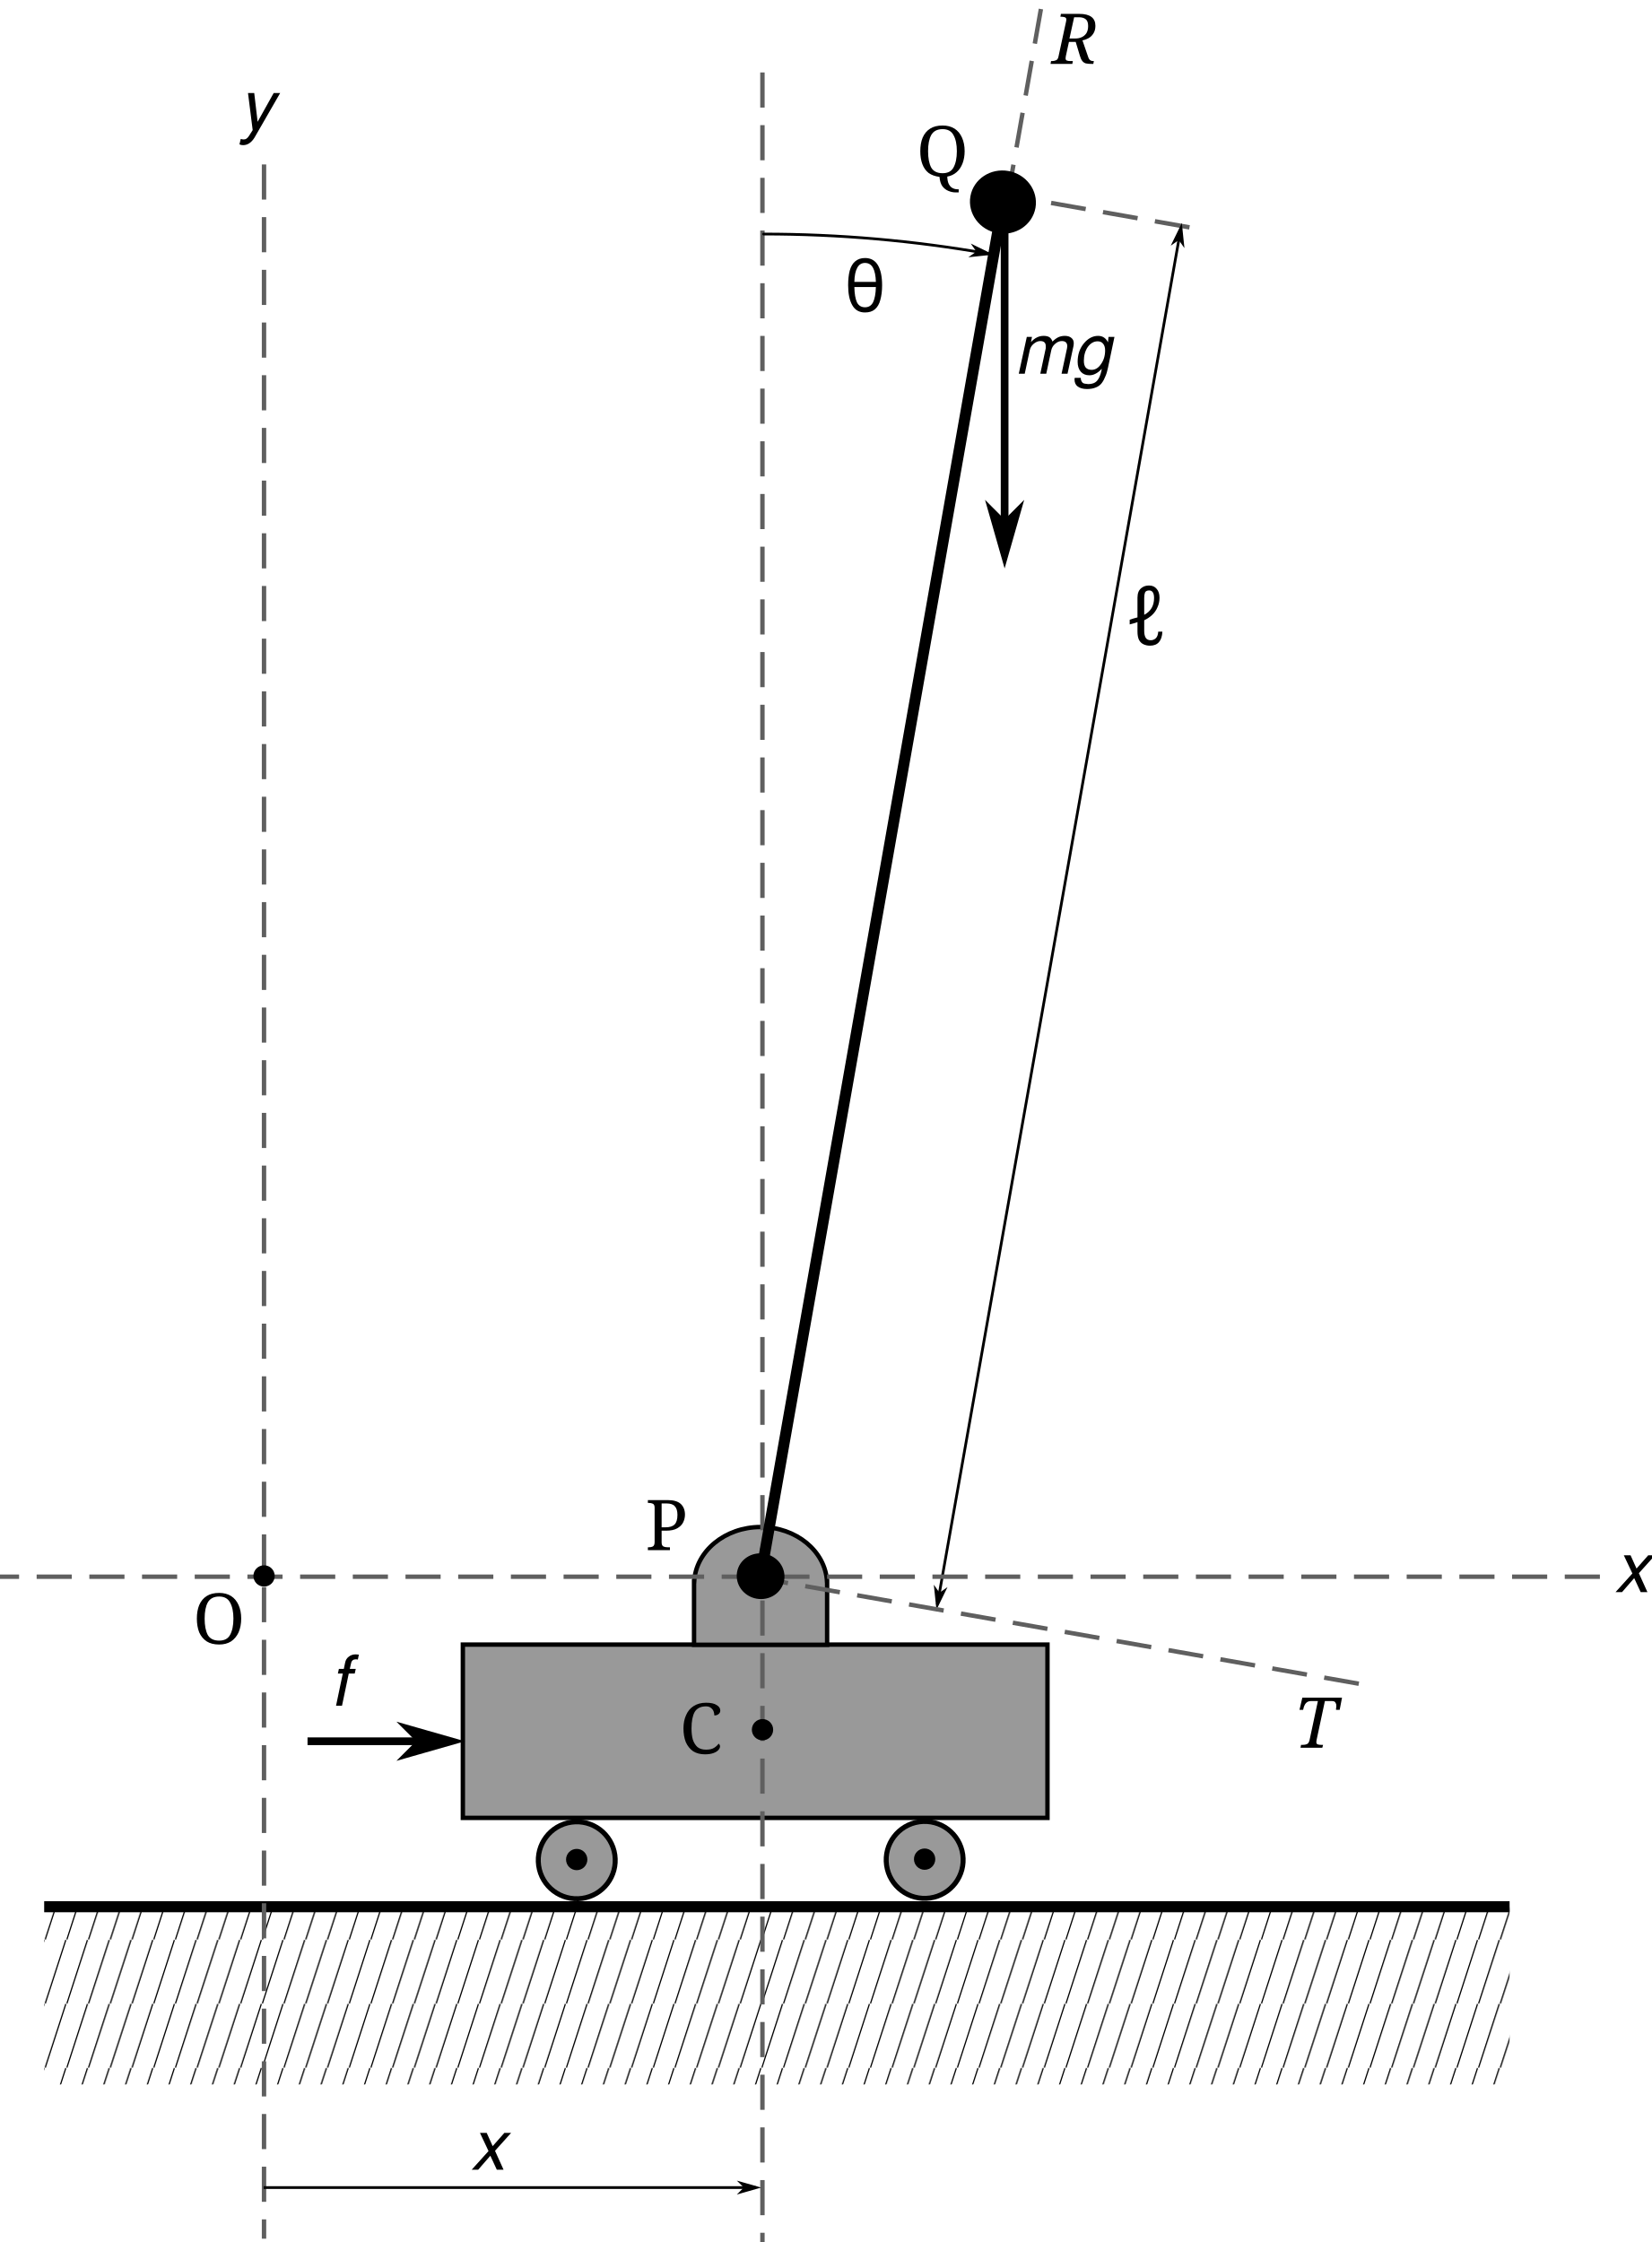
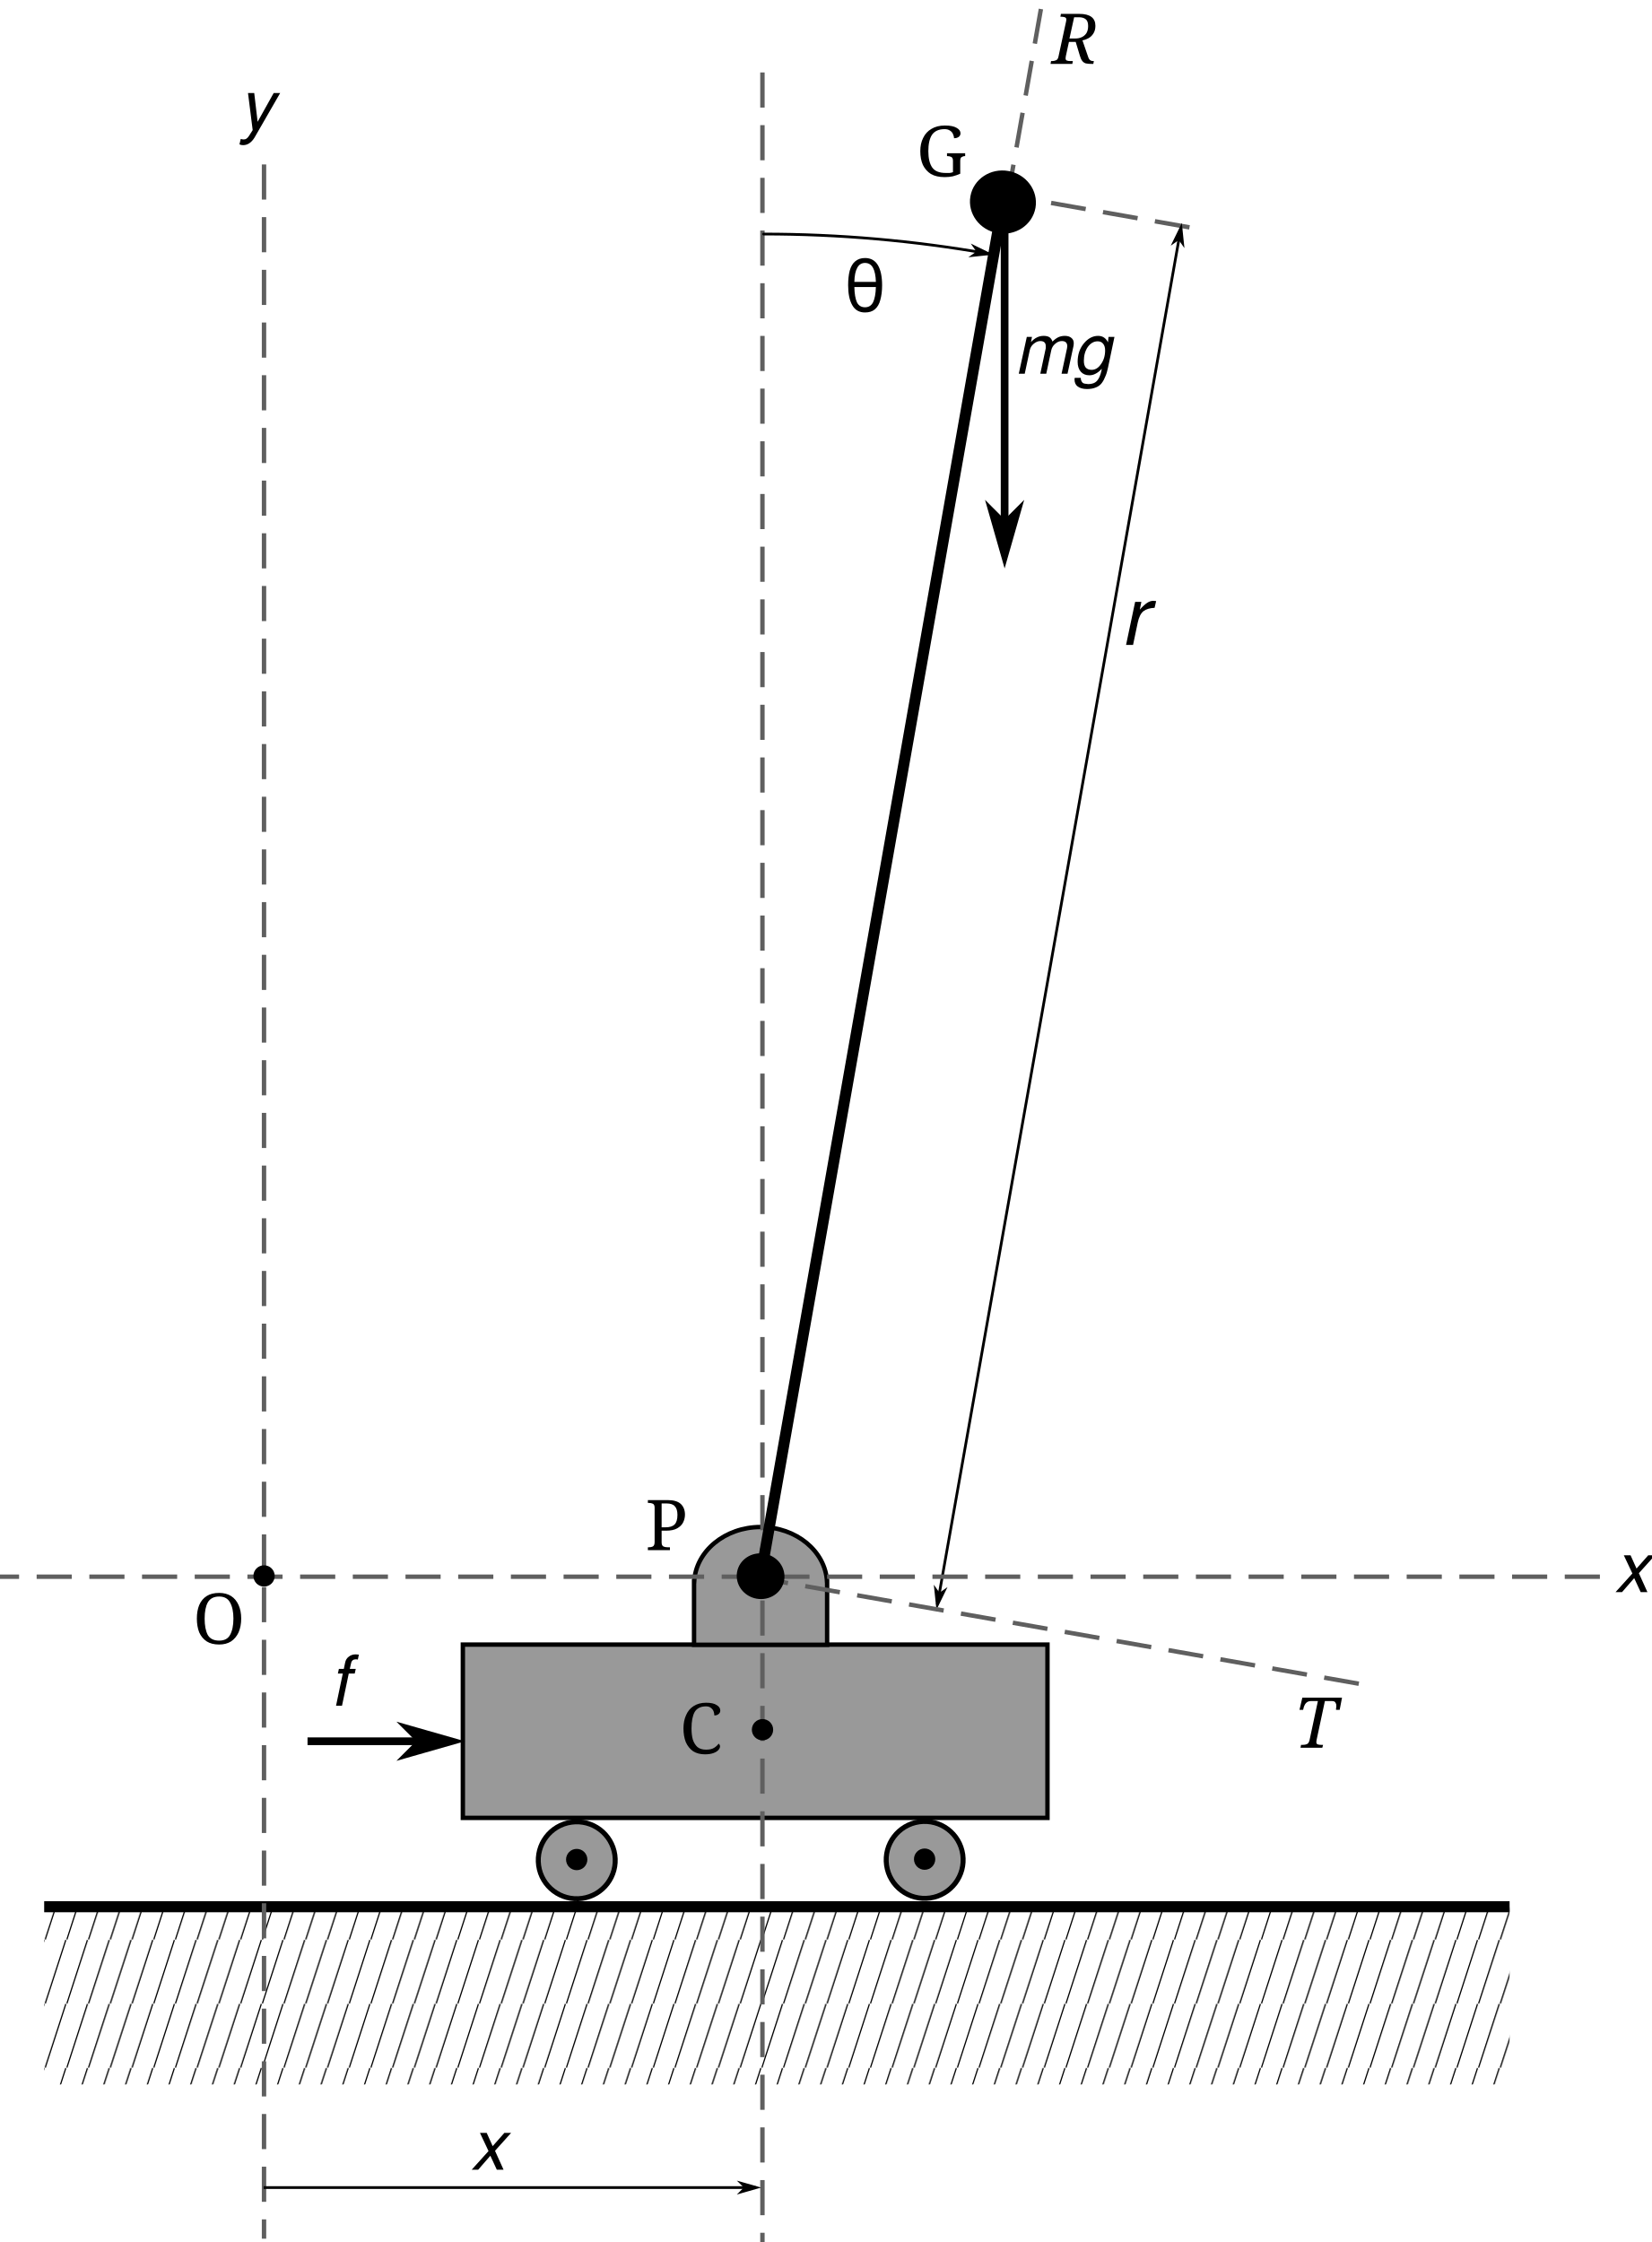
<svg xmlns="http://www.w3.org/2000/svg" xmlns:xlink="http://www.w3.org/1999/xlink" width="99.535mm" height="135.097mm" viewBox="0 0 99.535 135.097" version="1.1" id="svg8">
  <defs id="defs2">
    <marker style="overflow:visible" id="marker1444" refX="0" refY="0" orient="auto">
      <path transform="matrix(-0.4,0,0,-0.4,-4,0)" style="fill:#000000;fill-opacity:1;fill-rule:evenodd;stroke:#000000;stroke-width:1pt;stroke-opacity:1" d="M 0,0 5,-5 -12.5,0 5,5 Z" id="path1442" />
    </marker>
    <marker orient="auto" refY="0" refX="0" id="marker10780" style="overflow:visible">
      <path id="path10778" d="M 0,0 5,-5 -12.5,0 5,5 Z" style="fill:#000000;fill-opacity:1;fill-rule:evenodd;stroke:#000000;stroke-width:1pt;stroke-opacity:1" transform="matrix(0.4,0,0,0.4,4,0)" />
    </marker>
    <marker orient="auto" refY="0" refX="0" id="marker10732" style="overflow:visible">
      <path id="path10730" d="M 0,0 5,-5 -12.5,0 5,5 Z" style="fill:#000000;fill-opacity:1;fill-rule:evenodd;stroke:#000000;stroke-width:1pt;stroke-opacity:1" transform="matrix(-0.4,0,0,-0.4,-4,0)" />
    </marker>
    <marker style="overflow:visible" id="marker10005" refX="0" refY="0" orient="auto">
      <path transform="matrix(-0.4,0,0,-0.4,-4,0)" style="fill:#000000;fill-opacity:1;fill-rule:evenodd;stroke:#000000;stroke-width:1pt;stroke-opacity:1" d="M 0,0 5,-5 -12.5,0 5,5 Z" id="path10003" />
    </marker>
    <marker orient="auto" refY="0" refX="0" id="marker8732" style="overflow:visible">
      <path id="path8730" d="M 0,0 5,-5 -12.5,0 5,5 Z" style="fill:#000000;fill-opacity:1;fill-rule:evenodd;stroke:#000000;stroke-width:1pt;stroke-opacity:1" transform="matrix(-0.4,0,0,-0.4,-4,0)" />
    </marker>
    <marker orient="auto" refY="0" refX="0" id="marker8638" style="overflow:visible">
      <path id="path8636" style="fill:#000000;fill-opacity:0;fill-rule:evenodd;stroke:#5f5f5f;stroke-width:0.625;stroke-linejoin:round;stroke-opacity:1" d="M 8.719,4.034 -2.207,0.016 8.719,-4.002 c -1.745,2.372 -1.735,5.617 -6e-7,8.035 z" transform="matrix(-1.1,0,0,-1.1,-1.1,0)" />
    </marker>
    <marker orient="auto" refY="0" refX="0" id="Arrow2Lend" style="overflow:visible">
      <path id="path6410" style="fill:#000000;fill-opacity:0;fill-rule:evenodd;stroke:#5f5f5f;stroke-width:0.625;stroke-linejoin:round;stroke-opacity:1" d="M 8.719,4.034 -2.207,0.016 8.719,-4.002 c -1.745,2.372 -1.735,5.617 -6e-7,8.035 z" transform="matrix(-1.1,0,0,-1.1,-1.1,0)" />
    </marker>
    <marker orient="auto" refY="0" refX="0" id="Arrow1Send" style="overflow:visible">
      <path id="path6404" d="M 0,0 5,-5 -12.5,0 5,5 Z" style="fill:#000000;fill-opacity:0;fill-rule:evenodd;stroke:#5f5f5f;stroke-width:1pt;stroke-opacity:1" transform="matrix(-0.2,0,0,-0.2,-1.2,0)" />
    </marker>
    <marker orient="auto" refY="0" refX="0" id="marker8378" style="overflow:visible">
      <path id="path8376" d="M 0,0 5,-5 -12.5,0 5,5 Z" style="fill:#000000;fill-opacity:0;fill-rule:evenodd;stroke:#5f5f5f;stroke-width:1pt;stroke-opacity:1" transform="matrix(-0.8,0,0,-0.8,-10,0)" />
    </marker>
    <marker orient="auto" refY="0" refX="0" id="marker8302" style="overflow:visible">
      <path id="path8300" d="M 0,0 5,-5 -12.5,0 5,5 Z" style="fill:#000000;fill-opacity:0;fill-rule:evenodd;stroke:#5f5f5f;stroke-width:1pt;stroke-opacity:1" transform="matrix(0.4,0,0,0.4,4,0)" />
    </marker>
    <marker orient="auto" refY="0" refX="0" id="marker8232" style="overflow:visible">
      <path id="path8230" d="M 0,0 5,-5 -12.5,0 5,5 Z" style="fill:#000000;fill-opacity:0;fill-rule:evenodd;stroke:#5f5f5f;stroke-width:1pt;stroke-opacity:1" transform="matrix(-0.8,0,0,-0.8,-10,0)" />
    </marker>
    <marker orient="auto" refY="0" refX="0" id="TriangleOutL" style="overflow:visible">
      <path id="path6531" d="M 5.77,0 -2.88,5 V -5 Z" style="fill:#5f5f5f;fill-opacity:1;fill-rule:evenodd;stroke:#5f5f5f;stroke-width:1pt;stroke-opacity:1" transform="scale(0.8)" />
    </marker>
    <marker orient="auto" refY="0" refX="0" id="Arrow2Lstart" style="overflow:visible">
      <path id="path6407" style="fill:#000000;fill-opacity:0;fill-rule:evenodd;stroke:#5f5f5f;stroke-width:0.625;stroke-linejoin:round;stroke-opacity:1" d="M 8.719,4.034 -2.207,0.016 8.719,-4.002 c -1.745,2.372 -1.735,5.617 -6e-7,8.035 z" transform="matrix(1.1,0,0,1.1,1.1,0)" />
    </marker>
    <marker orient="auto" refY="0" refX="0" id="Arrow1Lend" style="overflow:visible">
      <path id="path6392" d="M 0,0 5,-5 -12.5,0 5,5 Z" style="fill:#000000;fill-opacity:0;fill-rule:evenodd;stroke:#5f5f5f;stroke-width:1pt;stroke-opacity:1" transform="matrix(-0.8,0,0,-0.8,-10,0)" />
    </marker>
    <marker orient="auto" refY="0" refX="0" id="marker8006" style="overflow:visible">
      <path id="path8004" d="M 0,0 5,-5 -12.5,0 5,5 Z" style="fill:#000000;fill-opacity:0;fill-rule:evenodd;stroke:#5f5f5f;stroke-width:1pt;stroke-opacity:1" transform="matrix(0.8,0,0,0.8,10,0)" />
    </marker>
    <marker orient="auto" refY="0" refX="0" id="Arrow1Lstart" style="overflow:visible">
      <path id="path6389" d="M 0,0 5,-5 -12.5,0 5,5 Z" style="fill:#000000;fill-opacity:0;fill-rule:evenodd;stroke:#5f5f5f;stroke-width:1pt;stroke-opacity:1" transform="matrix(0.8,0,0,0.8,10,0)" />
    </marker>
    <marker orient="auto" refY="0" refX="0" id="Arrow1Mend" style="overflow:visible">
      <path id="path6398" d="M 0,0 5,-5 -12.5,0 5,5 Z" style="fill:#5f5f5f;fill-opacity:1;fill-rule:evenodd;stroke:#5f5f5f;stroke-width:1pt;stroke-opacity:1" transform="matrix(-0.4,0,0,-0.4,-4,0)" />
    </marker>
    <marker orient="auto" refY="0" refX="0" id="Arrow1Mstart" style="overflow:visible">
      <path id="path6395" d="M 0,0 5,-5 -12.5,0 5,5 Z" style="fill:#5f5f5f;fill-opacity:1;fill-rule:evenodd;stroke:#5f5f5f;stroke-width:1pt;stroke-opacity:1" transform="matrix(0.4,0,0,0.4,4,0)" />
    </marker>
    <pattern xlink:href="#pattern6272" id="pattern6279" patternTransform="matrix(0.07075792,0,0,0.08563973,155.034,168.7696)" />
    <pattern xlink:href="#pattern6220" id="pattern6225" patternTransform="matrix(0.05595892,0,0,0.06404333,120.7069,209.0701)" />
    <pattern patternUnits="userSpaceOnUse" width="507.903" height="33.138" patternTransform="matrix(0.2645833,0,0,0.2645833,3.079773,147.7084)" id="pattern4696">
      <rect y="1.134" x="1.134" height="30.87" width="505.635" id="rect4694" style="fill:#000000;stroke:#000000;stroke-width:2.268;stroke-linecap:round;stroke-linejoin:miter;stroke-miterlimit:4;stroke-dasharray:none;stroke-opacity:1;paint-order:stroke markers fill" />
    </pattern>
    <pattern patternUnits="userSpaceOnUse" width="44.551" height="94.098" patternTransform="matrix(0.2645833,0,0,0.2645833,120.7069,209.0701)" id="pattern6220">
      <path id="path6218" d="M 44.098,0.211 0.453,93.887" style="fill:none;fill-rule:evenodd;stroke:#000000;stroke-width:1px;stroke-linecap:butt;stroke-linejoin:miter;stroke-opacity:1" />
    </pattern>
    <pattern patternUnits="userSpaceOnUse" width="24.028" height="63.733" patternTransform="matrix(0.2645833,0,0,0.2645833,168.9079,97.18906)" id="pattern6250">
      <path id="path6248" d="M 22.659,0.464 1.369,63.269" style="fill:none;fill-rule:evenodd;stroke:#000000;stroke-width:2.891;stroke-linecap:butt;stroke-linejoin:miter;stroke-miterlimit:4;stroke-dasharray:none;stroke-opacity:1" />
    </pattern>
    <pattern patternUnits="userSpaceOnUse" width="22.21" height="50.423" patternTransform="matrix(0.2645833,0,0,0.2645833,168.726,74.02414)" id="pattern6261">
      <path id="path6259" d="M 21.75,0.196 0.46,50.227" style="fill:none;fill-rule:evenodd;stroke:#000000;stroke-width:1px;stroke-linecap:butt;stroke-linejoin:miter;stroke-opacity:1" />
    </pattern>
    <pattern patternUnits="userSpaceOnUse" width="18.495" height="45.074" patternTransform="matrix(0.2645833,0,0,0.2645833,110.0011,151.6215)" id="pattern6272">
      <path id="path6270" d="M 18.03,0.183 0.465,44.892" style="fill:none;fill-rule:evenodd;stroke:#000000;stroke-width:1px;stroke-linecap:butt;stroke-linejoin:miter;stroke-opacity:1" />
    </pattern>
    <marker style="overflow:visible" id="marker1444-6" refX="0" refY="0" orient="auto">
      <path transform="matrix(-0.4,0,0,-0.4,-4,0)" style="fill:#000000;fill-opacity:1;fill-rule:evenodd;stroke:#000000;stroke-width:1pt;stroke-opacity:1" d="M 0,0 5,-5 -12.5,0 5,5 Z" id="path1442-3" />
    </marker>
  </defs>
  <g id="layer1" transform="translate(-45.03297,-17.14816)">
    <g id="g9264">
      <path id="rect4520" d="m 72.922,116.247 h 35.225 v 10.442 H 72.922 Z" style="fill:#999999;stroke:#000000;stroke-width:0.265;stroke-miterlimit:4;stroke-dasharray:none;stroke-opacity:1" />
      <path id="rect4524" d="m 90.861,109.162 a 4.009,3.447 0 0 0 -4,3.29 h -0.009 v 0.158 3.648 h 8.018 v -3.648 -0.158 h -0.006 a 4.009,3.447 0 0 0 -4.003,-3.29 z" style="fill:#999999;stroke:#000000;stroke-width:0.265;stroke-linejoin:miter;stroke-miterlimit:4;stroke-dasharray:none;stroke-opacity:1" />
    </g>
    <g id="g4645" transform="translate(26.18572,-15.04752)">
      <circle r="2.168" transform="rotate(82.08517)" cy="-33.219" cx="150.297" id="path4637" style="fill:#999999;stroke:#000000;stroke-width:0.6;stroke-linecap:round;stroke-linejoin:miter;stroke-miterlimit:4;stroke-dasharray:none;stroke-opacity:1;paint-order:stroke markers fill" />
      <circle r="0.342" cy="144.246" cx="53.596" id="path4641" style="fill:#000000;stroke:#000000;stroke-width:0.6;stroke-linecap:round;stroke-linejoin:miter;stroke-miterlimit:4;stroke-dasharray:none;stroke-opacity:1;paint-order:stroke markers fill" />
    </g>
    <g transform="translate(47.14899,-15.07008)" id="g4645-9">
      <circle r="2.168" transform="rotate(82.08517)" cy="-33.219" cx="150.297" id="path4637-7" style="fill:#999999;stroke:#000000;stroke-width:0.6;stroke-linecap:round;stroke-linejoin:miter;stroke-miterlimit:4;stroke-dasharray:none;stroke-opacity:1;paint-order:stroke markers fill" />
      <circle r="0.342" cy="144.246" cx="53.596" id="path4641-0" style="fill:#000000;stroke:#000000;stroke-width:0.6;stroke-linecap:round;stroke-linejoin:miter;stroke-miterlimit:4;stroke-dasharray:none;stroke-opacity:1;paint-order:stroke markers fill" />
    </g>
    <path style="fill:url(#pattern6279);fill-opacity:1;fill-rule:nonzero;stroke:none;stroke-width:0.7;stroke-linecap:round;stroke-linejoin:miter;stroke-miterlimit:4;stroke-dasharray:none;stroke-opacity:1;paint-order:stroke markers fill" d="M 47.695,132.043 H 135.992 v 10.708 H 47.695 Z" id="rect6213" />
    <path style="fill:none;fill-rule:evenodd;stroke:#000000;stroke-width:0.665;stroke-linecap:butt;stroke-linejoin:miter;stroke-miterlimit:4;stroke-dasharray:none;stroke-opacity:1" d="M 47.695,132.043 H 135.992" id="path6307" />
    <path style="fill:none;fill-rule:evenodd;stroke:#5f5f5f;stroke-width:0.265;stroke-linecap:butt;stroke-linejoin:miter;stroke-miterlimit:4;stroke-dasharray:2.117, 1.058;stroke-dashoffset:2.646;stroke-opacity:1" d="M 90.972,20.985 V 152.245" id="path6311" />
    <path style="fill:none;fill-rule:evenodd;stroke:#5f5f5f;stroke-width:0.265;stroke-linecap:butt;stroke-linejoin:miter;stroke-miterlimit:4;stroke-dasharray:2.117, 1.058;stroke-dashoffset:2.646;stroke-opacity:1" d="M 60.941,26.528 V 152.045" id="path6311-9" />
    <path style="fill:none;fill-opacity:0;fill-rule:nonzero;stroke:#000000;stroke-width:0.165;stroke-linecap:round;stroke-linejoin:miter;stroke-miterlimit:4;stroke-dasharray:none;stroke-dashoffset:10;stroke-opacity:1;marker-end:url(#marker8732);paint-order:stroke markers fill" d="m 91.042,31.251 c 4.537,0 9.066,0.396 13.534,1.184" id="path7648-7" />
    <flowRoot xml:space="preserve" id="flowRoot9979" style="font-style:normal;font-weight:normal;font-size:40px;line-height:125%;font-family:sans-serif;letter-spacing:0px;word-spacing:0px;fill:#000000;fill-opacity:1;stroke:none;stroke-width:1px;stroke-linecap:butt;stroke-linejoin:miter;stroke-opacity:1" transform="scale(0.2645833)">
      <flowRegion id="flowRegion9981">
        <rect id="rect9983" width="156.978" height="86.974" x="517.602" y="83.78" />
      </flowRegion>
      <flowPara id="flowPara9985" />
    </flowRoot>
    <text xml:space="preserve" style="font-style:normal;font-weight:normal;font-size:4.939px;line-height:100%;font-family:sans-serif;letter-spacing:0px;word-spacing:0px;fill:#000000;fill-opacity:1;stroke:none;stroke-width:0.265px;stroke-linecap:butt;stroke-linejoin:miter;stroke-opacity:1" x="95.902" y="35.928" id="text9989">
      <tspan id="tspan9987" x="95.902" y="35.928" style="font-style:normal;font-variant:normal;font-weight:normal;font-stretch:normal;font-size:4.233px;line-height:100%;font-family:sans-serif;-inkscape-font-specification:'sans-serif, Normal';font-variant-ligatures:normal;font-variant-caps:normal;font-variant-numeric:normal;font-feature-settings:normal;text-align:start;writing-mode:lr-tb;text-anchor:start;stroke-width:0.265px">θ</tspan>
    </text>
    <path style="fill:none;fill-opacity:1;fill-rule:evenodd;stroke:#000000;stroke-width:0.165;stroke-linecap:butt;stroke-linejoin:miter;stroke-miterlimit:4;stroke-dasharray:none;stroke-opacity:1;marker-end:url(#marker10005)" d="m 60.919,148.965 h 29.654" id="path9995" />
    <text xml:space="preserve" style="font-style:normal;font-weight:normal;font-size:4.939px;line-height:100%;font-family:sans-serif;letter-spacing:0px;word-spacing:0px;fill:#000000;fill-opacity:1;stroke:none;stroke-width:0.265px;stroke-linecap:butt;stroke-linejoin:miter;stroke-opacity:1" x="73.453" y="147.891" id="text9989-5">
      <tspan id="tspan9987-9" x="73.453" y="147.891" style="font-style:normal;font-variant:normal;font-weight:normal;font-stretch:normal;font-size:4.233px;line-height:100%;font-family:sans-serif;-inkscape-font-specification:'sans-serif, Normal';font-variant-ligatures:normal;font-variant-caps:normal;font-variant-numeric:normal;font-feature-settings:normal;text-align:start;writing-mode:lr-tb;text-anchor:start;fill:#000000;fill-opacity:1;stroke-width:0.265px">𝑥</tspan>
    </text>
    <path style="fill:none;fill-rule:evenodd;stroke:#5f5f5f;stroke-width:0.265;stroke-linecap:butt;stroke-linejoin:miter;stroke-miterlimit:4;stroke-dasharray:2.117, 1.058;stroke-dashoffset:2.646;stroke-opacity:1" d="M 117.225,30.94 105.785,28.922" id="path6311-9-3-6" />
    <path style="fill:none;fill-rule:evenodd;stroke:#000000;stroke-width:0.165;stroke-linecap:butt;stroke-linejoin:miter;stroke-miterlimit:4;stroke-dasharray:none;stroke-dashoffset:2.65;stroke-opacity:1;marker-start:url(#marker10780);marker-end:url(#marker10732)" d="M 116.186,30.903 101.513,113.833" id="path6311-3" />
    <text xml:space="preserve" style="font-style:normal;font-variant:normal;font-weight:normal;font-stretch:normal;font-size:4.939px;line-height:100%;font-family:sans-serif;-inkscape-font-specification:'sans-serif, Normal';font-variant-ligatures:normal;font-variant-caps:normal;font-variant-numeric:normal;font-feature-settings:normal;text-align:start;letter-spacing:0px;word-spacing:0px;writing-mode:lr-tb;text-anchor:start;fill:#000000;fill-opacity:1;stroke:none;stroke-width:0.265px;stroke-linecap:butt;stroke-linejoin:miter;stroke-opacity:1" x="112.837" y="56.006" id="text9989-5-0-7">
-       <tspan id="tspan9987-9-4-4" x="112.837" y="56.006" style="font-style:normal;font-variant:normal;font-weight:normal;font-stretch:normal;font-size:4.939px;line-height:100%;font-family:sans-serif;-inkscape-font-specification:'sans-serif, Normal';font-variant-ligatures:normal;font-variant-caps:normal;font-variant-numeric:normal;font-feature-settings:normal;text-align:start;writing-mode:lr-tb;text-anchor:start;fill:#000000;fill-opacity:1;stroke-width:0.265px">ℓ</tspan>
+       <tspan id="tspan9987-9-4-4" x="112.837" y="56.006" style="font-style:normal;font-variant:normal;font-weight:normal;font-stretch:normal;font-size:4.939px;line-height:100%;font-family:sans-serif;-inkscape-font-specification:'sans-serif, Normal';font-variant-ligatures:normal;font-variant-caps:normal;font-variant-numeric:normal;font-feature-settings:normal;text-align:start;writing-mode:lr-tb;text-anchor:start;fill:#000000;fill-opacity:1;stroke-width:0.265px">𝑟</tspan>
    </text>
    <circle style="fill:#000000;stroke:#000000;stroke-width:0.6;stroke-linecap:round;stroke-linejoin:miter;stroke-miterlimit:4;stroke-dasharray:none;stroke-opacity:1;paint-order:stroke markers fill" id="path4641-7" cx="91.484" cy="112.485" r="0.342" />
    <text xml:space="preserve" style="font-style:normal;font-weight:normal;font-size:4.939px;line-height:100%;font-family:sans-serif;letter-spacing:0px;word-spacing:0px;fill:#000000;fill-opacity:1;stroke:none;stroke-width:0.265px;stroke-linecap:butt;stroke-linejoin:miter;stroke-opacity:1" x="59.804" y="24.972" id="text9989-5-5">
      <tspan id="tspan9987-9-3" x="59.804" y="24.972" style="font-style:normal;font-variant:normal;font-weight:normal;font-stretch:normal;font-size:4.233px;line-height:100%;font-family:sans-serif;-inkscape-font-specification:'sans-serif, Normal';font-variant-ligatures:normal;font-variant-caps:normal;font-variant-numeric:normal;font-feature-settings:normal;text-align:start;writing-mode:lr-tb;text-anchor:start;fill:#000000;fill-opacity:1;stroke-width:0.265px">𝑦</tspan>
    </text>
    <path style="fill:none;fill-rule:evenodd;stroke:#5f5f5f;stroke-width:0.265;stroke-linecap:butt;stroke-linejoin:miter;stroke-miterlimit:4;stroke-dasharray:2.117, 1.058;stroke-dashoffset:2.646;stroke-opacity:1" d="M 141.962,112.156 H 45.033" id="path6311-9-5" />
    <text xml:space="preserve" style="font-style:normal;font-weight:normal;font-size:4.939px;line-height:100%;font-family:sans-serif;letter-spacing:0px;word-spacing:0px;fill:#000000;fill-opacity:1;stroke:none;stroke-width:0.265px;stroke-linecap:butt;stroke-linejoin:miter;stroke-opacity:1" x="142.376" y="113.085" id="text9989-5-6">
      <tspan id="tspan9987-9-8" x="142.376" y="113.085" style="font-style:normal;font-variant:normal;font-weight:normal;font-stretch:normal;font-size:4.233px;line-height:100%;font-family:sans-serif;-inkscape-font-specification:'sans-serif, Normal';font-variant-ligatures:normal;font-variant-caps:normal;font-variant-numeric:normal;font-feature-settings:normal;text-align:start;writing-mode:lr-tb;text-anchor:start;fill:#000000;fill-opacity:1;stroke-width:0.265px">𝑥</tspan>
    </text>
    <circle style="fill:#000000;stroke:#000000;stroke-width:0.6;stroke-linecap:round;stroke-linejoin:miter;stroke-miterlimit:4;stroke-dasharray:none;stroke-opacity:1;paint-order:stroke markers fill" id="path4641-7-1" cx="60.944" cy="112.11" r="0.342" />
    <path style="fill:none;fill-rule:evenodd;stroke:#5f5f5f;stroke-width:0.265;stroke-linecap:butt;stroke-linejoin:miter;stroke-miterlimit:4;stroke-dasharray:2.117, 1.058;stroke-dashoffset:2.646;stroke-opacity:1" d="m 107.844,17.171 -1.971,11.176" id="path6311-9-4" />
    <path style="fill:none;fill-rule:evenodd;stroke:#5f5f5f;stroke-width:0.265;stroke-linecap:butt;stroke-linejoin:miter;stroke-miterlimit:4;stroke-dasharray:2.117, 1.058;stroke-dashoffset:2.646;stroke-opacity:1" d="M 127.427,118.697 90.976,112.27" id="path6311-9-8" />
    <path style="fill:none;fill-rule:evenodd;stroke:#000000;stroke-width:0.465;stroke-linecap:butt;stroke-linejoin:miter;stroke-miterlimit:4;stroke-dasharray:none;stroke-opacity:1;marker-end:url(#marker1444)" d="m 105.565,29.978 c 0,19.05 0,20.505 0,20.505" id="path503" />
    <text xml:space="preserve" style="font-style:normal;font-variant:normal;font-weight:normal;font-stretch:normal;font-size:4.233px;line-height:100%;font-family:sans-serif;-inkscape-font-specification:'sans-serif, Normal';font-variant-ligatures:normal;font-variant-caps:normal;font-variant-numeric:normal;font-feature-settings:normal;text-align:start;letter-spacing:0px;word-spacing:0px;writing-mode:lr-tb;text-anchor:start;fill:#000000;fill-opacity:1;stroke:none;stroke-width:0.265px;stroke-linecap:butt;stroke-linejoin:miter;stroke-opacity:1" x="106.34" y="39.668" id="text9989-5-3">
      <tspan id="tspan9987-9-86" x="106.34" y="39.668" style="font-style:normal;font-variant:normal;font-weight:normal;font-stretch:normal;font-size:4.233px;line-height:100%;font-family:sans-serif;-inkscape-font-specification:'sans-serif, Normal';font-variant-ligatures:normal;font-variant-caps:normal;font-variant-numeric:normal;font-feature-settings:normal;text-align:start;writing-mode:lr-tb;text-anchor:start;fill:#000000;fill-opacity:1;stroke-width:0.265px">𝑚𝑔</tspan>
    </text>
    <path style="fill:none;fill-rule:evenodd;stroke:#000000;stroke-width:0.465;stroke-linecap:butt;stroke-linejoin:miter;stroke-miterlimit:4;stroke-dasharray:none;stroke-opacity:1;marker-end:url(#marker1444-6)" d="m 63.563,122.072 c 7.962,0 8.571,0 8.571,0" id="path503-6" />
    <text xml:space="preserve" style="font-style:normal;font-variant:normal;font-weight:normal;font-stretch:normal;font-size:4.233px;line-height:100%;font-family:sans-serif;-inkscape-font-specification:'sans-serif, Normal';font-variant-ligatures:normal;font-variant-caps:normal;font-variant-numeric:normal;font-feature-settings:normal;text-align:start;letter-spacing:0px;word-spacing:0px;writing-mode:lr-tb;text-anchor:start;fill:#000000;fill-opacity:1;stroke:none;stroke-width:0.265px;stroke-linecap:butt;stroke-linejoin:miter;stroke-opacity:1" x="65.155" y="119.929" id="text9989-5-3-6">
      <tspan id="tspan9987-9-86-9" x="65.155" y="119.929" style="font-style:normal;font-variant:normal;font-weight:normal;font-stretch:normal;font-size:4.233px;line-height:100%;font-family:sans-serif;-inkscape-font-specification:'sans-serif, Normal';font-variant-ligatures:normal;font-variant-caps:normal;font-variant-numeric:normal;font-feature-settings:normal;text-align:start;writing-mode:lr-tb;text-anchor:start;fill:#000000;fill-opacity:1;stroke-width:0.265px">𝑓</tspan>
    </text>
    <circle style="fill:#000000;stroke:#000000;stroke-width:0.6;stroke-linecap:round;stroke-linejoin:miter;stroke-miterlimit:4;stroke-dasharray:none;stroke-opacity:1;paint-order:stroke markers fill" id="path4641-7-3" cx="90.977" cy="121.376" r="0.342" />
    <text xml:space="preserve" style="font-style:normal;font-variant:normal;font-weight:normal;font-stretch:normal;font-size:4.939px;line-height:125%;font-family:serif;-inkscape-font-specification:'serif, Normal';font-variant-ligatures:normal;font-variant-caps:normal;font-variant-numeric:normal;font-feature-settings:normal;text-align:start;letter-spacing:0px;word-spacing:0px;writing-mode:lr-tb;text-anchor:start;fill:#000000;fill-opacity:1;stroke:none;stroke-width:0.265px;stroke-linecap:butt;stroke-linejoin:miter;stroke-opacity:1" x="123.004" y="122.461" id="text4750">
      <tspan id="tspan4748" x="123.004" y="122.461" style="font-style:italic;font-variant:normal;font-weight:normal;font-stretch:normal;font-size:4.233px;font-family:serif;-inkscape-font-specification:'serif, Italic';font-variant-ligatures:normal;font-variant-caps:normal;font-variant-numeric:normal;font-feature-settings:normal;text-align:start;writing-mode:lr-tb;text-anchor:start;stroke-width:0.265px">T</tspan>
    </text>
    <text xml:space="preserve" style="font-style:normal;font-variant:normal;font-weight:normal;font-stretch:normal;font-size:4.939px;line-height:125%;font-family:serif;-inkscape-font-specification:'serif, Normal';font-variant-ligatures:normal;font-variant-caps:normal;font-variant-numeric:normal;font-feature-settings:normal;text-align:start;letter-spacing:0px;word-spacing:0px;writing-mode:lr-tb;text-anchor:start;fill:#000000;fill-opacity:1;stroke:none;stroke-width:0.265px;stroke-linecap:butt;stroke-linejoin:miter;stroke-opacity:1" x="108.409" y="21.003" id="text4750-7">
      <tspan id="tspan4748-3" x="108.409" y="21.003" style="font-style:italic;font-variant:normal;font-weight:normal;font-stretch:normal;font-size:4.233px;font-family:serif;-inkscape-font-specification:'serif, Italic';font-variant-ligatures:normal;font-variant-caps:normal;font-variant-numeric:normal;font-feature-settings:normal;text-align:start;writing-mode:lr-tb;text-anchor:start;stroke-width:0.265px">R</tspan>
    </text>
    <text xml:space="preserve" style="font-style:normal;font-variant:normal;font-weight:normal;font-stretch:normal;font-size:4.939px;line-height:125%;font-family:serif;-inkscape-font-specification:'serif, Normal';font-variant-ligatures:normal;font-variant-caps:normal;font-variant-numeric:normal;font-feature-settings:normal;text-align:start;letter-spacing:0px;word-spacing:0px;writing-mode:lr-tb;text-anchor:start;fill:#000000;fill-opacity:1;stroke:none;stroke-width:0.265px;stroke-linecap:butt;stroke-linejoin:miter;stroke-opacity:1" x="85.979" y="122.813" id="text4750-7-8">
      <tspan id="tspan4748-3-7" x="85.979" y="122.813" style="font-style:normal;font-variant:normal;font-weight:normal;font-stretch:normal;font-size:4.233px;font-family:serif;-inkscape-font-specification:'serif, Normal';font-variant-ligatures:normal;font-variant-caps:normal;font-variant-numeric:normal;font-feature-settings:normal;text-align:start;writing-mode:lr-tb;text-anchor:start;stroke-width:0.265px">C</tspan>
    </text>
    <text xml:space="preserve" style="font-style:normal;font-variant:normal;font-weight:normal;font-stretch:normal;font-size:4.233px;line-height:125%;font-family:serif;-inkscape-font-specification:'serif, Normal';font-variant-ligatures:normal;font-variant-caps:normal;font-variant-numeric:normal;font-feature-settings:normal;text-align:start;letter-spacing:0px;word-spacing:0px;writing-mode:lr-tb;text-anchor:start;fill:#000000;fill-opacity:1;stroke:none;stroke-width:0.265px;stroke-linecap:butt;stroke-linejoin:miter;stroke-opacity:1" x="83.915" y="110.555" id="text4750-7-8-3">
      <tspan id="tspan4748-3-7-2" x="83.915" y="110.555" style="font-style:normal;font-variant:normal;font-weight:normal;font-stretch:normal;font-size:4.233px;font-family:serif;-inkscape-font-specification:'serif, Normal';font-variant-ligatures:normal;font-variant-caps:normal;font-variant-numeric:normal;font-feature-settings:normal;text-align:start;writing-mode:lr-tb;text-anchor:start;stroke-width:0.265px">P</tspan>
    </text>
    <text xml:space="preserve" style="font-style:normal;font-variant:normal;font-weight:normal;font-stretch:normal;font-size:4.939px;line-height:125%;font-family:serif;-inkscape-font-specification:'serif, Normal';font-variant-ligatures:normal;font-variant-caps:normal;font-variant-numeric:normal;font-feature-settings:normal;text-align:start;letter-spacing:0px;word-spacing:0px;writing-mode:lr-tb;text-anchor:start;fill:#000000;fill-opacity:1;stroke:none;stroke-width:0.265px;stroke-linecap:butt;stroke-linejoin:miter;stroke-opacity:1" x="100.25" y="27.773" id="text4750-7-8-3-3">
-       <tspan id="tspan4748-3-7-2-6" x="100.25" y="27.773" style="font-style:normal;font-variant:normal;font-weight:normal;font-stretch:normal;font-size:4.233px;font-family:serif;-inkscape-font-specification:'serif, Normal';font-variant-ligatures:normal;font-variant-caps:normal;font-variant-numeric:normal;font-feature-settings:normal;text-align:start;writing-mode:lr-tb;text-anchor:start;stroke-width:0.265px">Q</tspan>
+       <tspan id="tspan4748-3-7-2-6" x="100.25" y="27.773" style="font-style:normal;font-variant:normal;font-weight:normal;font-stretch:normal;font-size:4.233px;font-family:serif;-inkscape-font-specification:'serif, Normal';font-variant-ligatures:normal;font-variant-caps:normal;font-variant-numeric:normal;font-feature-settings:normal;text-align:start;writing-mode:lr-tb;text-anchor:start;stroke-width:0.265px">G</tspan>
    </text>
    <text xml:space="preserve" style="font-style:normal;font-variant:normal;font-weight:normal;font-stretch:normal;font-size:4.939px;line-height:125%;font-family:serif;-inkscape-font-specification:'serif, Normal';font-variant-ligatures:normal;font-variant-caps:normal;font-variant-numeric:normal;font-feature-settings:normal;text-align:start;letter-spacing:0px;word-spacing:0px;writing-mode:lr-tb;text-anchor:start;fill:#000000;fill-opacity:1;stroke:none;stroke-width:0.265px;stroke-linecap:butt;stroke-linejoin:miter;stroke-opacity:1" x="56.66" y="116.196" id="text4750-7-8-3-4">
      <tspan id="tspan4748-3-7-2-9" x="56.66" y="116.196" style="font-style:normal;font-variant:normal;font-weight:normal;font-stretch:normal;font-size:4.233px;font-family:serif;-inkscape-font-specification:'serif, Normal';font-variant-ligatures:normal;font-variant-caps:normal;font-variant-numeric:normal;font-feature-settings:normal;text-align:start;writing-mode:lr-tb;text-anchor:start;stroke-width:0.265px">O</tspan>
    </text>
    <g id="g4755" transform="translate(-57.55197,2.682307)">
      <path id="path4718" d="M 148.413,109.465 C 162.903,27.291 162.903,27.291 162.903,27.291" style="fill:none;fill-rule:evenodd;stroke:#000000;stroke-width:0.665;stroke-linecap:butt;stroke-linejoin:miter;stroke-miterlimit:4;stroke-dasharray:none;stroke-opacity:1" />
      <path id="path4571-5" d="m 148.601,108.384 a 1.141,1.076 10 0 1 0.937,1.258 1.141,1.076 10 0 1 -1.31,0.861 1.141,1.076 10 0 1 -0.937,-1.258 1.141,1.076 10 0 1 1.31,-0.861 z" style="fill:#000000;stroke:#000000;stroke-width:0.6;stroke-linecap:round;stroke-linejoin:miter;stroke-miterlimit:4;stroke-dasharray:none;stroke-opacity:1;paint-order:stroke markers fill" />
      <path id="path4571-5-8" d="m 163.293,25.065 a 1.691,1.601 10.687 0 1 1.388,1.872 1.691,1.601 10.687 0 1 -1.942,1.282 1.691,1.601 10.687 0 1 -1.388,-1.872 1.691,1.601 10.687 0 1 1.942,-1.282 z" style="fill:#000000;stroke:#000000;stroke-width:0.6;stroke-linecap:round;stroke-linejoin:miter;stroke-miterlimit:4;stroke-dasharray:none;stroke-opacity:1;paint-order:stroke markers fill" />
    </g>
  </g>
</svg>
